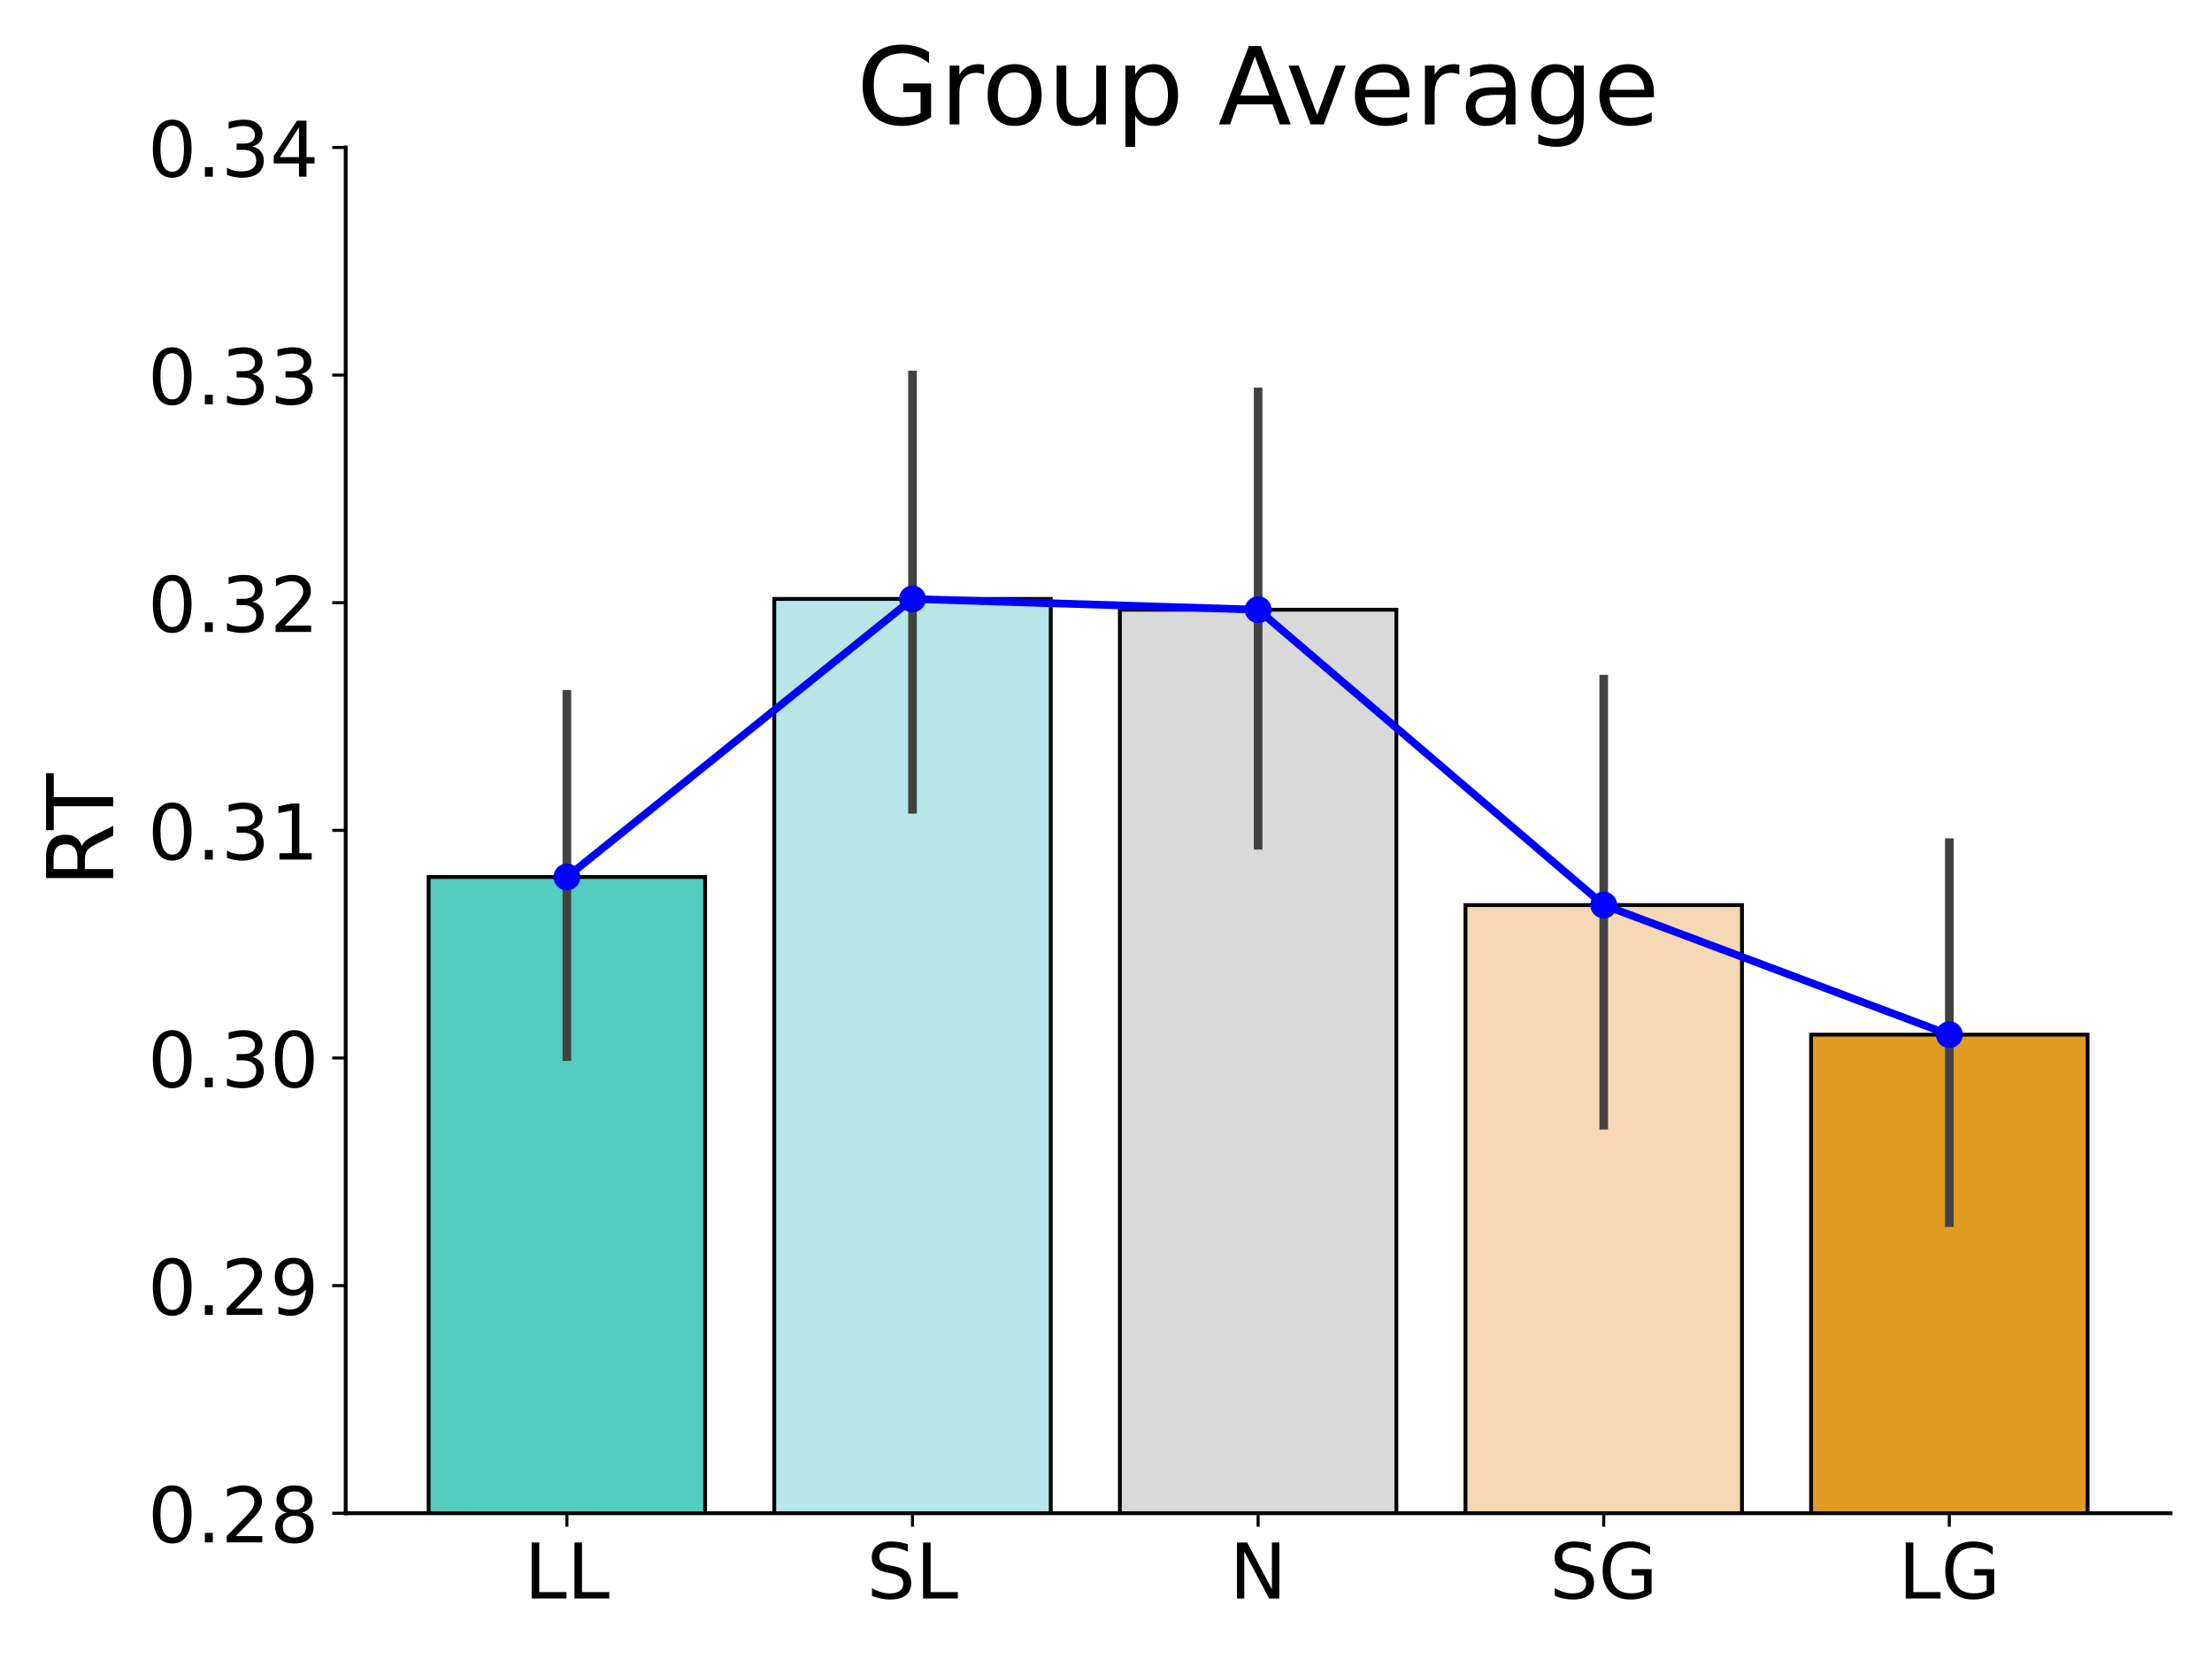
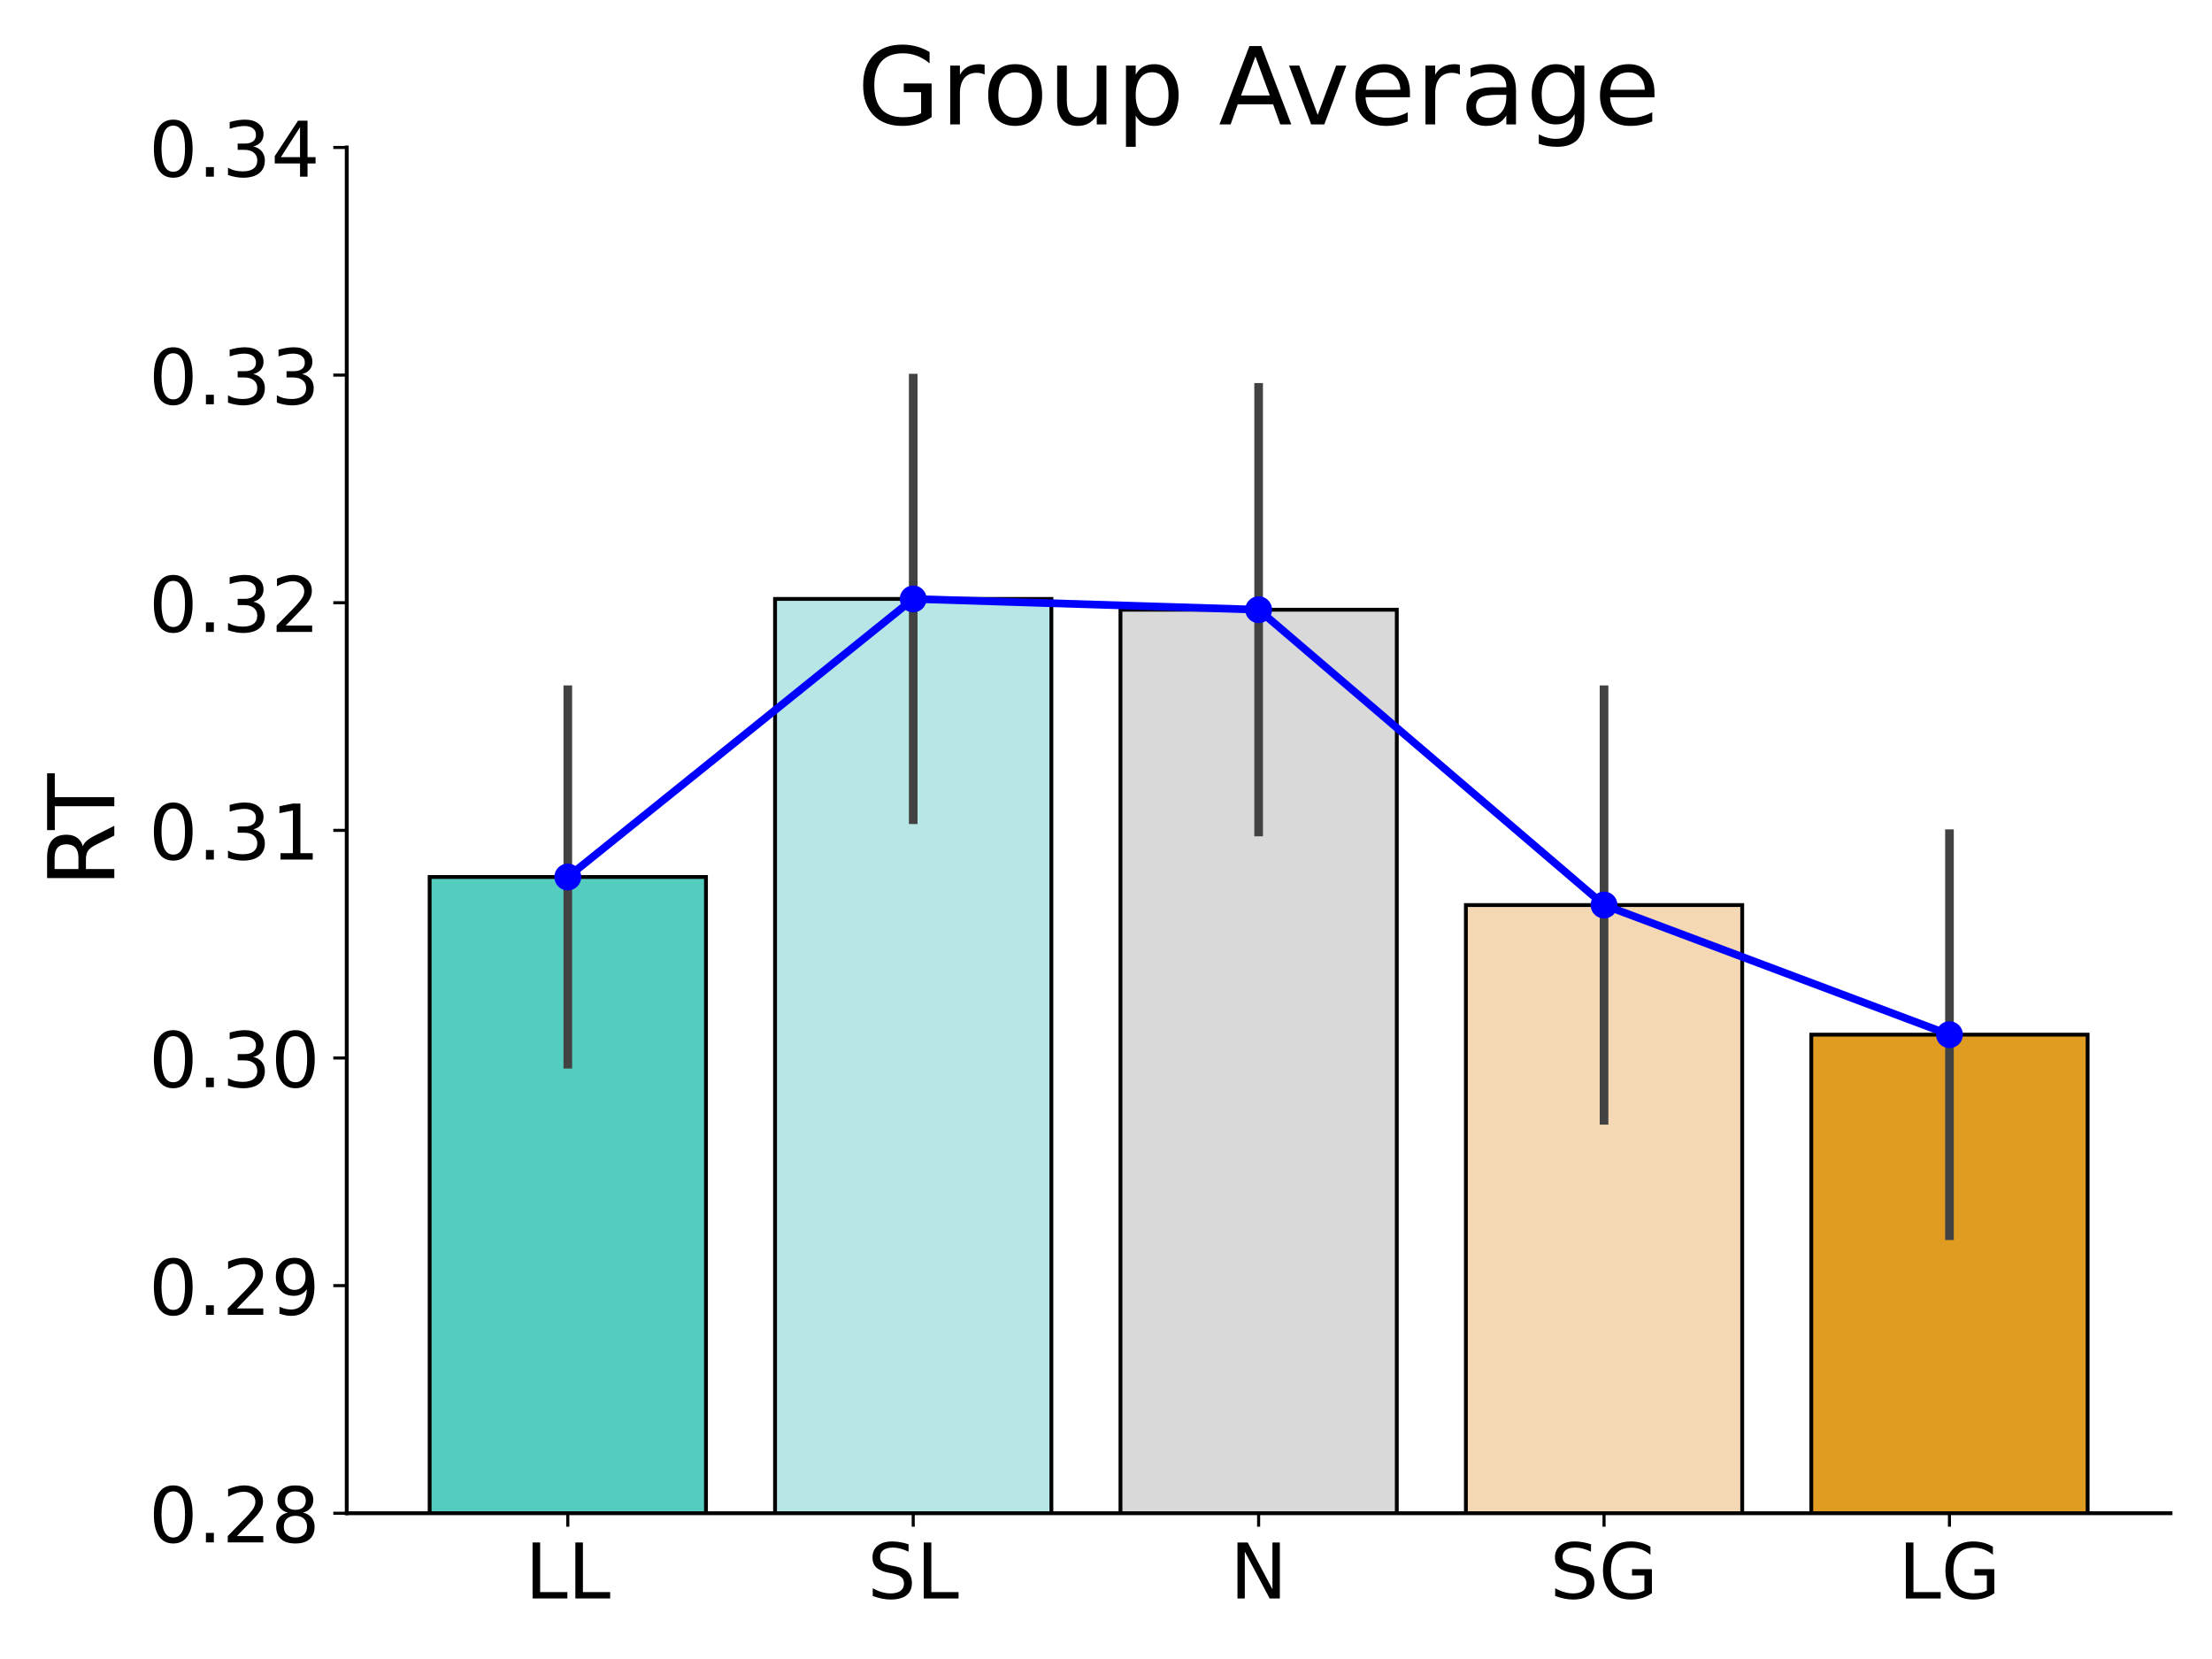
<svg xmlns="http://www.w3.org/2000/svg" xmlns:xlink="http://www.w3.org/1999/xlink" width="576pt" height="432pt" viewBox="0 0 576 432" version="1.1">
  <defs>
    <style type="text/css">*{stroke-linejoin: round; stroke-linecap: butt}</style>
  </defs>
  <g id="figure_1">
    <g id="patch_1">
      <path d="M 0 432  L 576 432  L 576 0  L 0 0  z " style="fill: #ffffff" />
    </g>
    <g id="axes_1">
      <g id="patch_2">
-         <path d="M 90.02 394.04  L 565.2 394.04  L 565.2 38.4  L 90.02 38.4  z " style="fill: #ffffff" />
+         <path d="M 90.29 394.04  L 565.2 394.04  L 565.2 38.4  L 90.29 38.4  z " style="fill: #ffffff" />
      </g>
      <g id="patch_3">
-         <path d="M 111.619 2053.693  L 183.616 2053.693  L 183.616 228.368  L 111.619 228.368  z " clip-path="url(#p1feeae5aa8)" style="fill: #54ccc0; stroke: #000000; stroke-linejoin: miter" />
+         <path d="M 111.877 2053.693  L 183.833 2053.693  L 183.833 228.368  L 111.877 228.368  z " clip-path="url(#pf3152be2c3)" style="fill: #54ccc0; stroke: #000000; stroke-linejoin: miter" />
      </g>
      <g id="patch_4">
-         <path d="M 201.615 2053.693  L 273.612 2053.693  L 273.612 155.96  L 201.615 155.96  z " clip-path="url(#p1feeae5aa8)" style="fill: #b7e6e6; stroke: #000000; stroke-linejoin: miter" />
+         <path d="M 201.822 2053.693  L 273.778 2053.693  L 273.778 155.96  L 201.822 155.96  z " clip-path="url(#pf3152be2c3)" style="fill: #b7e6e6; stroke: #000000; stroke-linejoin: miter" />
      </g>
      <g id="patch_5">
-         <path d="M 291.612 2053.693  L 363.608 2053.693  L 363.608 158.763  L 291.612 158.763  z " clip-path="url(#p1feeae5aa8)" style="fill: #d9d9d9; stroke: #000000; stroke-linejoin: miter" />
+         <path d="M 291.767 2053.693  L 363.723 2053.693  L 363.723 158.763  L 291.767 158.763  z " clip-path="url(#pf3152be2c3)" style="fill: #d9d9d9; stroke: #000000; stroke-linejoin: miter" />
      </g>
      <g id="patch_6">
-         <path d="M 381.608 2053.693  L 453.605 2053.693  L 453.605 235.671  L 381.608 235.671  z " clip-path="url(#p1feeae5aa8)" style="fill: #f4d7b3; stroke: #000000; stroke-linejoin: miter" />
+         <path d="M 381.712 2053.693  L 453.668 2053.693  L 453.668 235.671  L 381.712 235.671  z " clip-path="url(#pf3152be2c3)" style="fill: #f4d7b3; stroke: #000000; stroke-linejoin: miter" />
      </g>
      <g id="patch_7">
-         <path d="M 471.604 2053.693  L 543.601 2053.693  L 543.601 269.424  L 471.604 269.424  z " clip-path="url(#p1feeae5aa8)" style="fill: #df9c20; stroke: #000000; stroke-linejoin: miter" />
+         <path d="M 471.657 2053.693  L 543.613 2053.693  L 543.613 269.424  L 471.657 269.424  z " clip-path="url(#pf3152be2c3)" style="fill: #df9c20; stroke: #000000; stroke-linejoin: miter" />
      </g>
      <g id="matplotlib.axis_1">
        <g id="xtick_1">
          <g id="line2d_1">
            <defs>
-               <path id="mdcd59636b5" d="M 0 0  L 0 3.5  " style="stroke: #000000; stroke-width: 0.8" />
+               <path id="m12a0f54224" d="M 0 0  L 0 3.5  " style="stroke: #000000; stroke-width: 0.8" />
            </defs>
            <g>
-               <use xlink:href="#mdcd59636b5" x="147.618" y="394.04" style="stroke: #000000; stroke-width: 0.8" />
+               <use xlink:href="#m12a0f54224" x="147.855" y="394.04" style="stroke: #000000; stroke-width: 0.8" />
            </g>
          </g>
          <g id="text_1">
-             <text style="font: 20px 'DejaVu Sans', 'Bitstream Vera Sans', 'Computer Modern Sans Serif', 'Lucida Grande', 'Verdana', 'Geneva', 'Lucid', 'Arial', 'Helvetica', 'Avant Garde', sans-serif; text-anchor: middle" x="147.618" y="416.237" transform="rotate(-0 147.6176 416.2369)">LL</text>
+             <text style="font: 20px 'DejaVu Sans', 'Bitstream Vera Sans', 'Computer Modern Sans Serif', 'Lucida Grande', 'Verdana', 'Geneva', 'Lucid', 'Arial', 'Helvetica', 'Avant Garde', sans-serif; text-anchor: middle" x="147.855" y="416.237" transform="rotate(-0 147.8548 416.2369)">LL</text>
          </g>
        </g>
        <g id="xtick_2">
          <g id="line2d_2">
            <g>
-               <use xlink:href="#mdcd59636b5" x="237.614" y="394.04" style="stroke: #000000; stroke-width: 0.8" />
+               <use xlink:href="#m12a0f54224" x="237.8" y="394.04" style="stroke: #000000; stroke-width: 0.8" />
            </g>
          </g>
          <g id="text_2">
-             <text style="font: 20px 'DejaVu Sans', 'Bitstream Vera Sans', 'Computer Modern Sans Serif', 'Lucida Grande', 'Verdana', 'Geneva', 'Lucid', 'Arial', 'Helvetica', 'Avant Garde', sans-serif; text-anchor: middle" x="237.614" y="416.237" transform="rotate(-0 237.6138 416.2369)">SL</text>
+             <text style="font: 20px 'DejaVu Sans', 'Bitstream Vera Sans', 'Computer Modern Sans Serif', 'Lucida Grande', 'Verdana', 'Geneva', 'Lucid', 'Arial', 'Helvetica', 'Avant Garde', sans-serif; text-anchor: middle" x="237.8" y="416.237" transform="rotate(-0 237.7999 416.2369)">SL</text>
          </g>
        </g>
        <g id="xtick_3">
          <g id="line2d_3">
            <g>
-               <use xlink:href="#mdcd59636b5" x="327.61" y="394.04" style="stroke: #000000; stroke-width: 0.8" />
+               <use xlink:href="#m12a0f54224" x="327.745" y="394.04" style="stroke: #000000; stroke-width: 0.8" />
            </g>
          </g>
          <g id="text_3">
-             <text style="font: 20px 'DejaVu Sans', 'Bitstream Vera Sans', 'Computer Modern Sans Serif', 'Lucida Grande', 'Verdana', 'Geneva', 'Lucid', 'Arial', 'Helvetica', 'Avant Garde', sans-serif; text-anchor: middle" x="327.61" y="416.237" transform="rotate(-0 327.61 416.2369)">N</text>
+             <text style="font: 20px 'DejaVu Sans', 'Bitstream Vera Sans', 'Computer Modern Sans Serif', 'Lucida Grande', 'Verdana', 'Geneva', 'Lucid', 'Arial', 'Helvetica', 'Avant Garde', sans-serif; text-anchor: middle" x="327.745" y="416.237" transform="rotate(-0 327.745 416.2369)">N</text>
          </g>
        </g>
        <g id="xtick_4">
          <g id="line2d_4">
            <g>
-               <use xlink:href="#mdcd59636b5" x="417.606" y="394.04" style="stroke: #000000; stroke-width: 0.8" />
+               <use xlink:href="#m12a0f54224" x="417.69" y="394.04" style="stroke: #000000; stroke-width: 0.8" />
            </g>
          </g>
          <g id="text_4">
-             <text style="font: 20px 'DejaVu Sans', 'Bitstream Vera Sans', 'Computer Modern Sans Serif', 'Lucida Grande', 'Verdana', 'Geneva', 'Lucid', 'Arial', 'Helvetica', 'Avant Garde', sans-serif; text-anchor: middle" x="417.606" y="416.237" transform="rotate(-0 417.6062 416.2369)">SG</text>
+             <text style="font: 20px 'DejaVu Sans', 'Bitstream Vera Sans', 'Computer Modern Sans Serif', 'Lucida Grande', 'Verdana', 'Geneva', 'Lucid', 'Arial', 'Helvetica', 'Avant Garde', sans-serif; text-anchor: middle" x="417.69" y="416.237" transform="rotate(-0 417.6901 416.2369)">SG</text>
          </g>
        </g>
        <g id="xtick_5">
          <g id="line2d_5">
            <g>
-               <use xlink:href="#mdcd59636b5" x="507.602" y="394.04" style="stroke: #000000; stroke-width: 0.8" />
+               <use xlink:href="#m12a0f54224" x="507.635" y="394.04" style="stroke: #000000; stroke-width: 0.8" />
            </g>
          </g>
          <g id="text_5">
-             <text style="font: 20px 'DejaVu Sans', 'Bitstream Vera Sans', 'Computer Modern Sans Serif', 'Lucida Grande', 'Verdana', 'Geneva', 'Lucid', 'Arial', 'Helvetica', 'Avant Garde', sans-serif; text-anchor: middle" x="507.602" y="416.237" transform="rotate(-0 507.6024 416.2369)">LG</text>
+             <text style="font: 20px 'DejaVu Sans', 'Bitstream Vera Sans', 'Computer Modern Sans Serif', 'Lucida Grande', 'Verdana', 'Geneva', 'Lucid', 'Arial', 'Helvetica', 'Avant Garde', sans-serif; text-anchor: middle" x="507.635" y="416.237" transform="rotate(-0 507.6352 416.2369)">LG</text>
          </g>
        </g>
      </g>
      <g id="matplotlib.axis_2">
        <g id="ytick_1">
          <g id="line2d_6">
            <defs>
-               <path id="m4b7c78edf1" d="M 0 0  L -3.5 0  " style="stroke: #000000; stroke-width: 0.8" />
+               <path id="mf029b89210" d="M 0 0  L -3.5 0  " style="stroke: #000000; stroke-width: 0.8" />
            </defs>
            <g>
-               <use xlink:href="#m4b7c78edf1" x="90.02" y="394.04" style="stroke: #000000; stroke-width: 0.8" />
+               <use xlink:href="#mf029b89210" x="90.29" y="394.04" style="stroke: #000000; stroke-width: 0.8" />
            </g>
          </g>
          <g id="text_6">
-             <text style="font: 20px 'DejaVu Sans', 'Bitstream Vera Sans', 'Computer Modern Sans Serif', 'Lucida Grande', 'Verdana', 'Geneva', 'Lucid', 'Arial', 'Helvetica', 'Avant Garde', sans-serif; text-anchor: end" x="83.02" y="401.638" transform="rotate(-0 83.02 401.6384)">0.28</text>
+             <text style="font: 20px 'DejaVu Sans', 'Bitstream Vera Sans', 'Computer Modern Sans Serif', 'Lucida Grande', 'Verdana', 'Geneva', 'Lucid', 'Arial', 'Helvetica', 'Avant Garde', sans-serif; text-anchor: end" x="83.29" y="401.638" transform="rotate(-0 83.29 401.6384)">0.28</text>
          </g>
        </g>
        <g id="ytick_2">
          <g id="line2d_7">
            <g>
-               <use xlink:href="#m4b7c78edf1" x="90.02" y="334.767" style="stroke: #000000; stroke-width: 0.8" />
+               <use xlink:href="#mf029b89210" x="90.29" y="334.767" style="stroke: #000000; stroke-width: 0.8" />
            </g>
          </g>
          <g id="text_7">
-             <text style="font: 20px 'DejaVu Sans', 'Bitstream Vera Sans', 'Computer Modern Sans Serif', 'Lucida Grande', 'Verdana', 'Geneva', 'Lucid', 'Arial', 'Helvetica', 'Avant Garde', sans-serif; text-anchor: end" x="83.02" y="342.365" transform="rotate(-0 83.02 342.3651)">0.29</text>
+             <text style="font: 20px 'DejaVu Sans', 'Bitstream Vera Sans', 'Computer Modern Sans Serif', 'Lucida Grande', 'Verdana', 'Geneva', 'Lucid', 'Arial', 'Helvetica', 'Avant Garde', sans-serif; text-anchor: end" x="83.29" y="342.365" transform="rotate(-0 83.29 342.3651)">0.29</text>
          </g>
        </g>
        <g id="ytick_3">
          <g id="line2d_8">
            <g>
-               <use xlink:href="#m4b7c78edf1" x="90.02" y="275.493" style="stroke: #000000; stroke-width: 0.8" />
+               <use xlink:href="#mf029b89210" x="90.29" y="275.493" style="stroke: #000000; stroke-width: 0.8" />
            </g>
          </g>
          <g id="text_8">
-             <text style="font: 20px 'DejaVu Sans', 'Bitstream Vera Sans', 'Computer Modern Sans Serif', 'Lucida Grande', 'Verdana', 'Geneva', 'Lucid', 'Arial', 'Helvetica', 'Avant Garde', sans-serif; text-anchor: end" x="83.02" y="283.092" transform="rotate(-0 83.02 283.0918)">0.30</text>
+             <text style="font: 20px 'DejaVu Sans', 'Bitstream Vera Sans', 'Computer Modern Sans Serif', 'Lucida Grande', 'Verdana', 'Geneva', 'Lucid', 'Arial', 'Helvetica', 'Avant Garde', sans-serif; text-anchor: end" x="83.29" y="283.092" transform="rotate(-0 83.29 283.0918)">0.30</text>
          </g>
        </g>
        <g id="ytick_4">
          <g id="line2d_9">
            <g>
-               <use xlink:href="#m4b7c78edf1" x="90.02" y="216.22" style="stroke: #000000; stroke-width: 0.8" />
+               <use xlink:href="#mf029b89210" x="90.29" y="216.22" style="stroke: #000000; stroke-width: 0.8" />
            </g>
          </g>
          <g id="text_9">
-             <text style="font: 20px 'DejaVu Sans', 'Bitstream Vera Sans', 'Computer Modern Sans Serif', 'Lucida Grande', 'Verdana', 'Geneva', 'Lucid', 'Arial', 'Helvetica', 'Avant Garde', sans-serif; text-anchor: end" x="83.02" y="223.818" transform="rotate(-0 83.02 223.8184)">0.31</text>
+             <text style="font: 20px 'DejaVu Sans', 'Bitstream Vera Sans', 'Computer Modern Sans Serif', 'Lucida Grande', 'Verdana', 'Geneva', 'Lucid', 'Arial', 'Helvetica', 'Avant Garde', sans-serif; text-anchor: end" x="83.29" y="223.818" transform="rotate(-0 83.29 223.8184)">0.31</text>
          </g>
        </g>
        <g id="ytick_5">
          <g id="line2d_10">
            <g>
-               <use xlink:href="#m4b7c78edf1" x="90.02" y="156.947" style="stroke: #000000; stroke-width: 0.8" />
+               <use xlink:href="#mf029b89210" x="90.29" y="156.947" style="stroke: #000000; stroke-width: 0.8" />
            </g>
          </g>
          <g id="text_10">
-             <text style="font: 20px 'DejaVu Sans', 'Bitstream Vera Sans', 'Computer Modern Sans Serif', 'Lucida Grande', 'Verdana', 'Geneva', 'Lucid', 'Arial', 'Helvetica', 'Avant Garde', sans-serif; text-anchor: end" x="83.02" y="164.545" transform="rotate(-0 83.02 164.5451)">0.32</text>
+             <text style="font: 20px 'DejaVu Sans', 'Bitstream Vera Sans', 'Computer Modern Sans Serif', 'Lucida Grande', 'Verdana', 'Geneva', 'Lucid', 'Arial', 'Helvetica', 'Avant Garde', sans-serif; text-anchor: end" x="83.29" y="164.545" transform="rotate(-0 83.29 164.5451)">0.32</text>
          </g>
        </g>
        <g id="ytick_6">
          <g id="line2d_11">
            <g>
-               <use xlink:href="#m4b7c78edf1" x="90.02" y="97.673" style="stroke: #000000; stroke-width: 0.8" />
+               <use xlink:href="#mf029b89210" x="90.29" y="97.673" style="stroke: #000000; stroke-width: 0.8" />
            </g>
          </g>
          <g id="text_11">
-             <text style="font: 20px 'DejaVu Sans', 'Bitstream Vera Sans', 'Computer Modern Sans Serif', 'Lucida Grande', 'Verdana', 'Geneva', 'Lucid', 'Arial', 'Helvetica', 'Avant Garde', sans-serif; text-anchor: end" x="83.02" y="105.272" transform="rotate(-0 83.02 105.2718)">0.33</text>
+             <text style="font: 20px 'DejaVu Sans', 'Bitstream Vera Sans', 'Computer Modern Sans Serif', 'Lucida Grande', 'Verdana', 'Geneva', 'Lucid', 'Arial', 'Helvetica', 'Avant Garde', sans-serif; text-anchor: end" x="83.29" y="105.272" transform="rotate(-0 83.29 105.2718)">0.33</text>
          </g>
        </g>
        <g id="ytick_7">
          <g id="line2d_12">
            <g>
-               <use xlink:href="#m4b7c78edf1" x="90.02" y="38.4" style="stroke: #000000; stroke-width: 0.8" />
+               <use xlink:href="#mf029b89210" x="90.29" y="38.4" style="stroke: #000000; stroke-width: 0.8" />
            </g>
          </g>
          <g id="text_12">
-             <text style="font: 20px 'DejaVu Sans', 'Bitstream Vera Sans', 'Computer Modern Sans Serif', 'Lucida Grande', 'Verdana', 'Geneva', 'Lucid', 'Arial', 'Helvetica', 'Avant Garde', sans-serif; text-anchor: end" x="83.02" y="45.998" transform="rotate(-0 83.02 45.99844)">0.34</text>
+             <text style="font: 20px 'DejaVu Sans', 'Bitstream Vera Sans', 'Computer Modern Sans Serif', 'Lucida Grande', 'Verdana', 'Geneva', 'Lucid', 'Arial', 'Helvetica', 'Avant Garde', sans-serif; text-anchor: end" x="83.29" y="45.998" transform="rotate(-0 83.29 45.99844)">0.34</text>
          </g>
        </g>
        <g id="text_13">
-           <text style="font: 24px 'DejaVu Sans', 'Bitstream Vera Sans', 'Computer Modern Sans Serif', 'Lucida Grande', 'Verdana', 'Geneva', 'Lucid', 'Arial', 'Helvetica', 'Avant Garde', sans-serif; text-anchor: middle" x="29.497" y="216.22" transform="rotate(-90 29.4975 216.22)">RT</text>
+           <text style="font: 24px 'DejaVu Sans', 'Bitstream Vera Sans', 'Computer Modern Sans Serif', 'Lucida Grande', 'Verdana', 'Geneva', 'Lucid', 'Arial', 'Helvetica', 'Avant Garde', sans-serif; text-anchor: middle" x="29.767" y="216.22" transform="rotate(-90 29.7675 216.22)">RT</text>
        </g>
      </g>
      <g id="line2d_13">
-         <path d="M 147.618 275.138  L 147.618 180.803  " clip-path="url(#p1feeae5aa8)" style="fill: none; stroke: #424242; stroke-width: 2.25; stroke-linecap: square" />
+         <path d="M 147.855 277.12  L 147.855 179.616  " clip-path="url(#pf3152be2c3)" style="fill: none; stroke: #424242; stroke-width: 2.25; stroke-linecap: square" />
      </g>
      <g id="line2d_14">
-         <path d="M 237.614 210.741  L 237.614 97.644  " clip-path="url(#p1feeae5aa8)" style="fill: none; stroke: #424242; stroke-width: 2.25; stroke-linecap: square" />
+         <path d="M 237.8 213.46  L 237.8 98.46  " clip-path="url(#pf3152be2c3)" style="fill: none; stroke: #424242; stroke-width: 2.25; stroke-linecap: square" />
      </g>
      <g id="line2d_15">
-         <path d="M 327.61 220.11  L 327.61 102.062  " clip-path="url(#p1feeae5aa8)" style="fill: none; stroke: #424242; stroke-width: 2.25; stroke-linecap: square" />
+         <path d="M 327.745 216.649  L 327.745 100.876  " clip-path="url(#pf3152be2c3)" style="fill: none; stroke: #424242; stroke-width: 2.25; stroke-linecap: square" />
      </g>
      <g id="line2d_16">
-         <path d="M 417.606 292.999  L 417.606 176.847  " clip-path="url(#p1feeae5aa8)" style="fill: none; stroke: #424242; stroke-width: 2.25; stroke-linecap: square" />
+         <path d="M 417.69 291.727  L 417.69 179.616  " clip-path="url(#pf3152be2c3)" style="fill: none; stroke: #424242; stroke-width: 2.25; stroke-linecap: square" />
      </g>
      <g id="line2d_17">
-         <path d="M 507.602 318.383  L 507.602 219.43  " clip-path="url(#p1feeae5aa8)" style="fill: none; stroke: #424242; stroke-width: 2.25; stroke-linecap: square" />
+         <path d="M 507.635 321.769  L 507.635 217.079  " clip-path="url(#pf3152be2c3)" style="fill: none; stroke: #424242; stroke-width: 2.25; stroke-linecap: square" />
      </g>
      <g id="line2d_18">
-         <path d="M 147.618 228.368  L 237.614 155.96  L 327.61 158.763  L 417.606 235.671  L 507.602 269.424  " clip-path="url(#p1feeae5aa8)" style="fill: none; stroke: #0000ff; stroke-width: 2; stroke-linecap: square" />
+         <path d="M 147.855 228.368  L 237.8 155.96  L 327.745 158.763  L 417.69 235.671  L 507.635 269.424  " clip-path="url(#pf3152be2c3)" style="fill: none; stroke: #0000ff; stroke-width: 2; stroke-linecap: square" />
        <defs>
-           <path id="m38f1e7f7d5" d="M 0 3  C 0.796 3 1.559 2.684 2.121 2.121  C 2.684 1.559 3 0.796 3 0  C 3 -0.796 2.684 -1.559 2.121 -2.121  C 1.559 -2.684 0.796 -3 0 -3  C -0.796 -3 -1.559 -2.684 -2.121 -2.121  C -2.684 -1.559 -3 -0.796 -3 0  C -3 0.796 -2.684 1.559 -2.121 2.121  C -1.559 2.684 -0.796 3 0 3  z " style="stroke: #0000ff" />
+           <path id="ma4c2c17a2c" d="M 0 3  C 0.796 3 1.559 2.684 2.121 2.121  C 2.684 1.559 3 0.796 3 0  C 3 -0.796 2.684 -1.559 2.121 -2.121  C 1.559 -2.684 0.796 -3 0 -3  C -0.796 -3 -1.559 -2.684 -2.121 -2.121  C -2.684 -1.559 -3 -0.796 -3 0  C -3 0.796 -2.684 1.559 -2.121 2.121  C -1.559 2.684 -0.796 3 0 3  z " style="stroke: #0000ff" />
        </defs>
-         <g clip-path="url(#p1feeae5aa8)">
-           <use xlink:href="#m38f1e7f7d5" x="147.618" y="228.368" style="fill: #0000ff; stroke: #0000ff" />
-           <use xlink:href="#m38f1e7f7d5" x="237.614" y="155.96" style="fill: #0000ff; stroke: #0000ff" />
-           <use xlink:href="#m38f1e7f7d5" x="327.61" y="158.763" style="fill: #0000ff; stroke: #0000ff" />
-           <use xlink:href="#m38f1e7f7d5" x="417.606" y="235.671" style="fill: #0000ff; stroke: #0000ff" />
-           <use xlink:href="#m38f1e7f7d5" x="507.602" y="269.424" style="fill: #0000ff; stroke: #0000ff" />
+         <g clip-path="url(#pf3152be2c3)">
+           <use xlink:href="#ma4c2c17a2c" x="147.855" y="228.368" style="fill: #0000ff; stroke: #0000ff" />
+           <use xlink:href="#ma4c2c17a2c" x="237.8" y="155.96" style="fill: #0000ff; stroke: #0000ff" />
+           <use xlink:href="#ma4c2c17a2c" x="327.745" y="158.763" style="fill: #0000ff; stroke: #0000ff" />
+           <use xlink:href="#ma4c2c17a2c" x="417.69" y="235.671" style="fill: #0000ff; stroke: #0000ff" />
+           <use xlink:href="#ma4c2c17a2c" x="507.635" y="269.424" style="fill: #0000ff; stroke: #0000ff" />
        </g>
      </g>
      <g id="patch_8">
-         <path d="M 90.02 394.04  L 90.02 38.4  " style="fill: none; stroke: #000000; stroke-linejoin: miter; stroke-linecap: square" />
+         <path d="M 90.29 394.04  L 90.29 38.4  " style="fill: none; stroke: #000000; stroke-linejoin: miter; stroke-linecap: square" />
      </g>
      <g id="patch_9">
-         <path d="M 90.02 394.04  L 565.2 394.04  " style="fill: none; stroke: #000000; stroke-linejoin: miter; stroke-linecap: square" />
+         <path d="M 90.29 394.04  L 565.2 394.04  " style="fill: none; stroke: #000000; stroke-linejoin: miter; stroke-linecap: square" />
      </g>
      <g id="text_14">
-         <text style="font: 28px 'DejaVu Sans', 'Bitstream Vera Sans', 'Computer Modern Sans Serif', 'Lucida Grande', 'Verdana', 'Geneva', 'Lucid', 'Arial', 'Helvetica', 'Avant Garde', sans-serif; text-anchor: middle" x="327.61" y="32.4" transform="rotate(-0 327.61 32.4)">Group Average</text>
+         <text style="font: 28px 'DejaVu Sans', 'Bitstream Vera Sans', 'Computer Modern Sans Serif', 'Lucida Grande', 'Verdana', 'Geneva', 'Lucid', 'Arial', 'Helvetica', 'Avant Garde', sans-serif; text-anchor: middle" x="327.745" y="32.4" transform="rotate(-0 327.745 32.4)">Group Average</text>
      </g>
    </g>
  </g>
  <defs>
-     <clipPath id="p1feeae5aa8">
-       <rect x="90.02" y="38.4" width="475.18" height="355.64" />
+     <clipPath id="pf3152be2c3">
+       <rect x="90.29" y="38.4" width="474.91" height="355.64" />
    </clipPath>
  </defs>
</svg>
